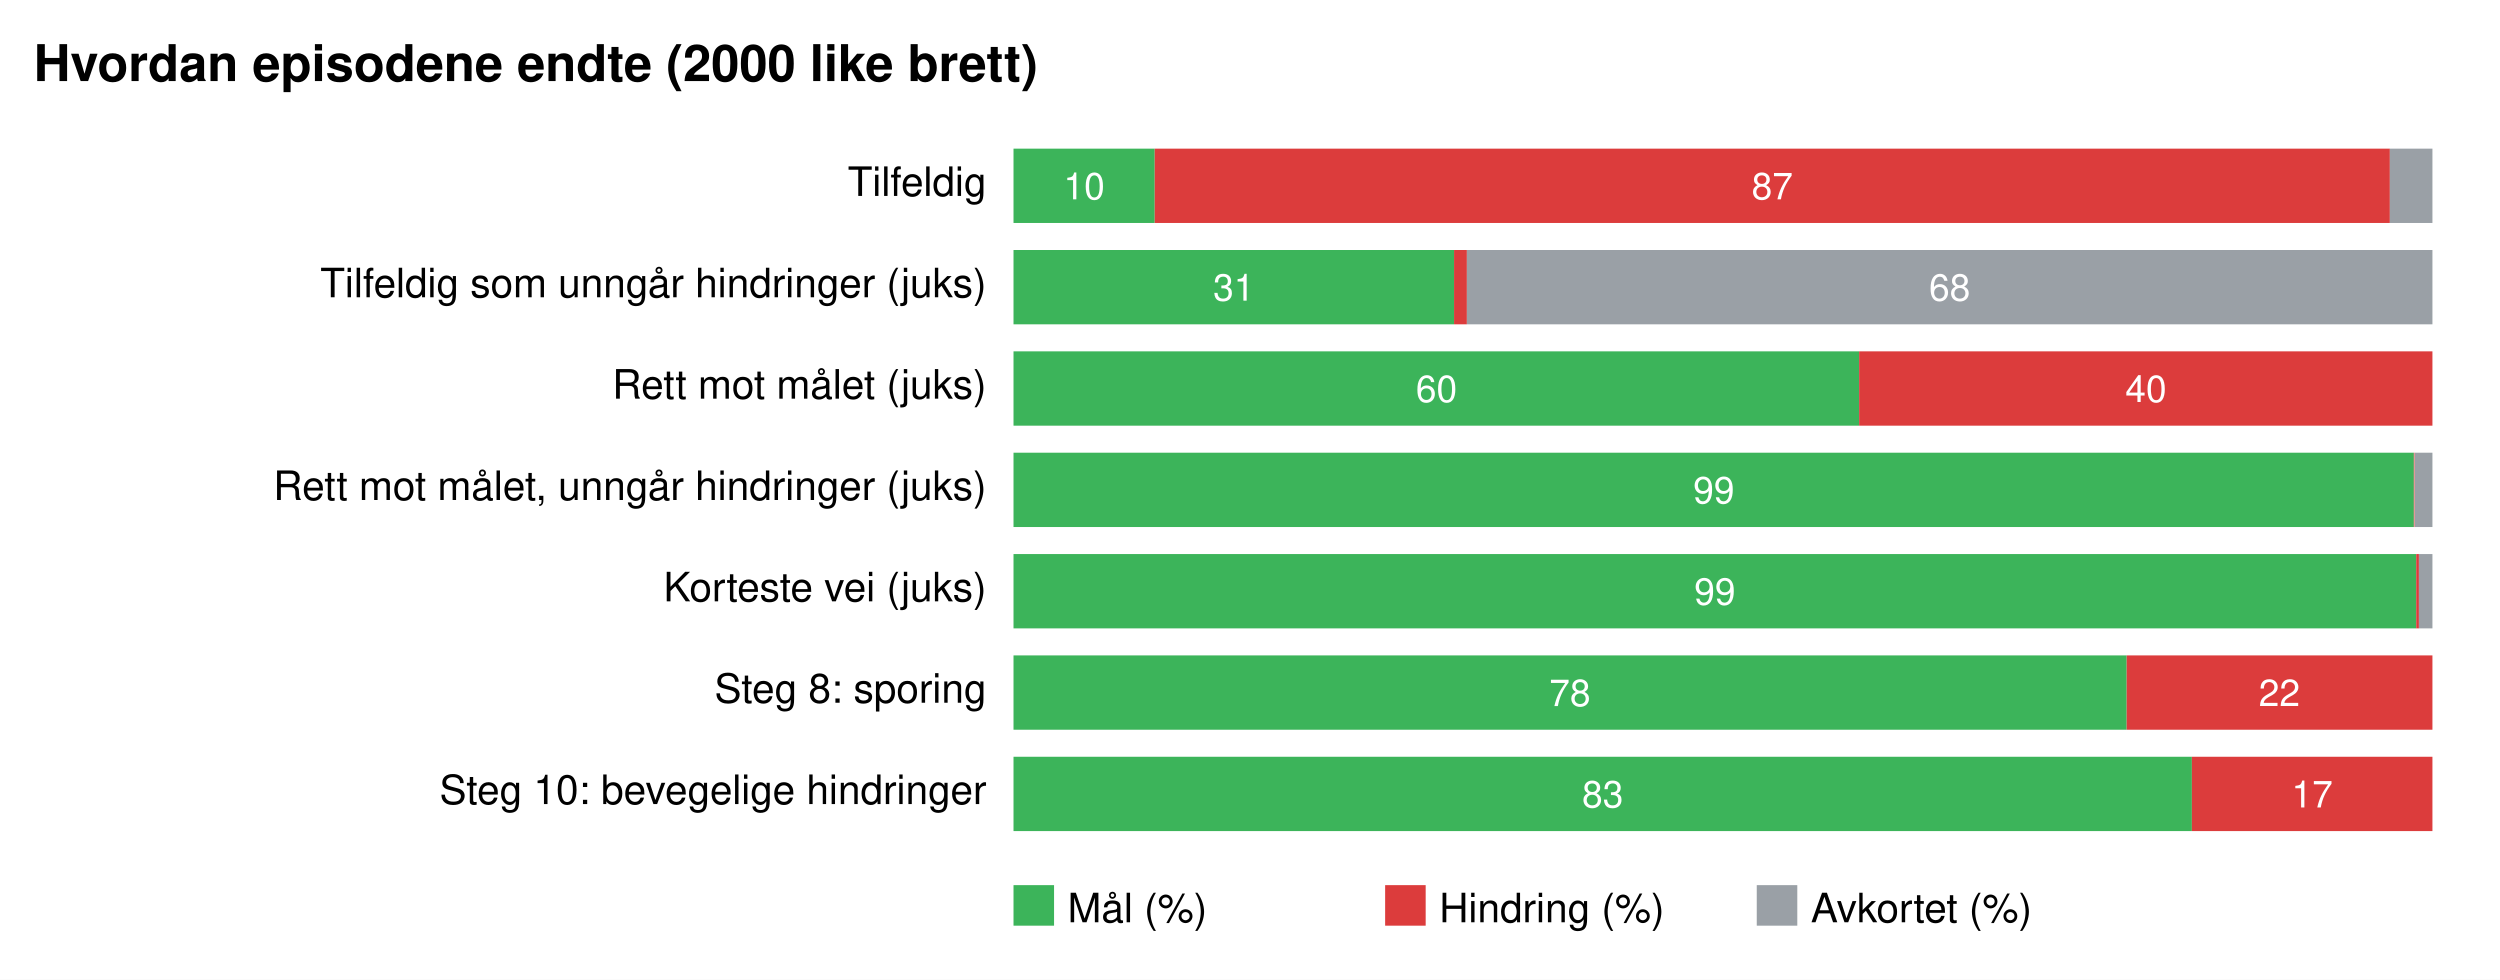
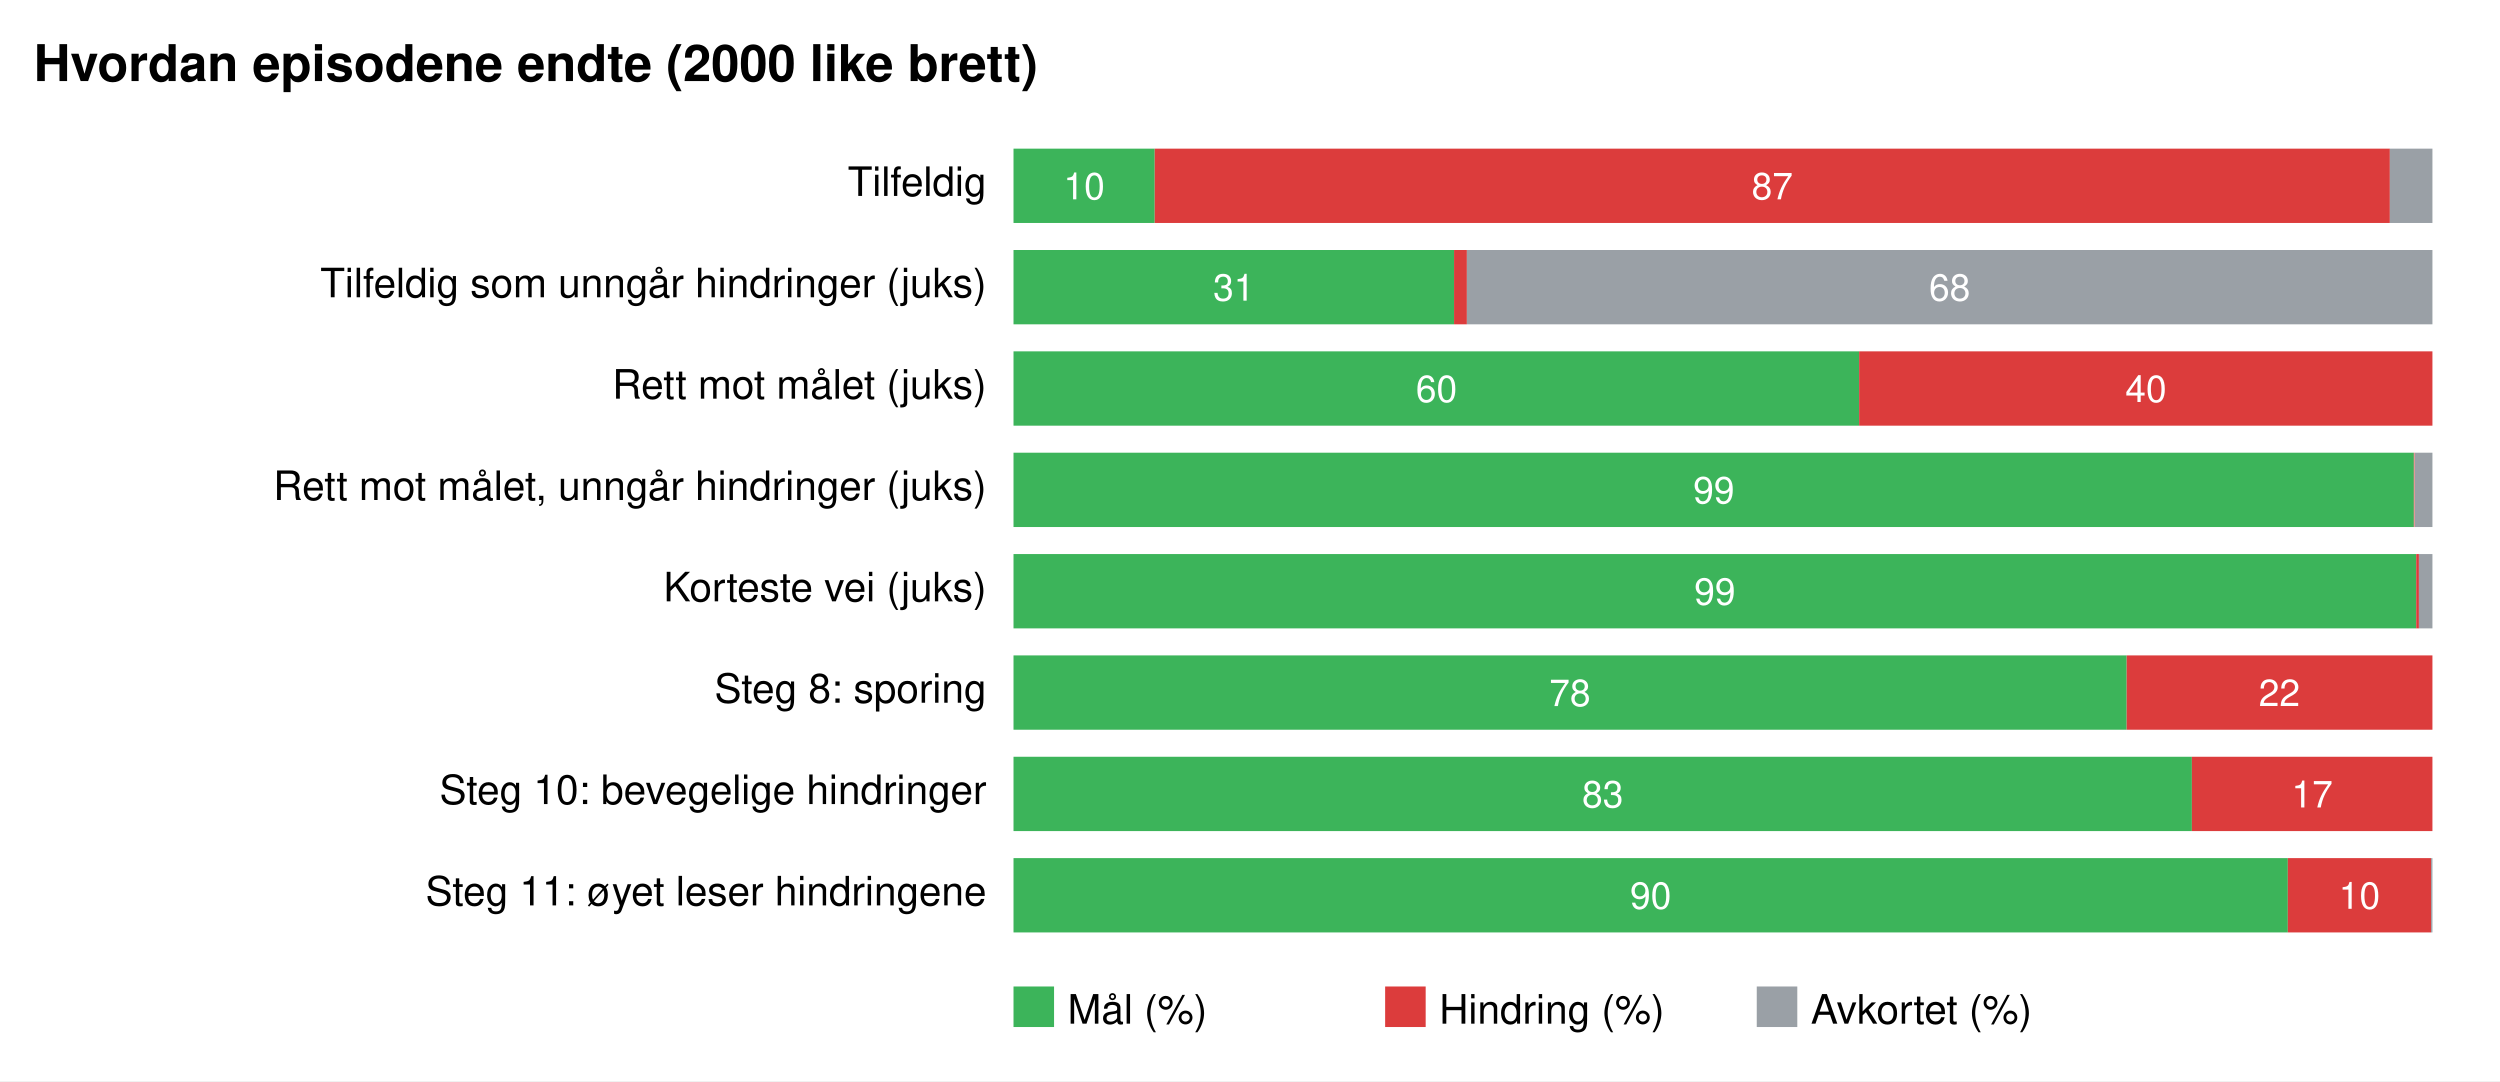
- <svg xmlns="http://www.w3.org/2000/svg" width="740" height="290" viewBox="0 0 740 290">
-   <rect width="740" height="290" fill="white" />
+ <svg xmlns="http://www.w3.org/2000/svg" width="740" height="320" viewBox="0 0 740 320">
+   <rect width="740" height="320" fill="white" />
  <text x="10" y="24" font-family="Helvetica, Arial, sans-serif" font-size="15" font-weight="bold">Hvordan episodene endte (2000 like brett)</text>
  <text x="292" y="58" font-family="Helvetica, Arial, sans-serif" font-size="12" text-anchor="end">Tilfeldig</text>
  <rect x="300.0" y="44" width="41.8" height="22" fill="#3cb45a" />
  <text x="320.9" y="59" font-family="Helvetica, Arial, sans-serif" font-size="11" fill="white" text-anchor="middle">10</text>
  <rect x="341.8" y="44" width="365.6" height="22" fill="#dc3c3c" />
  <text x="524.6" y="59" font-family="Helvetica, Arial, sans-serif" font-size="11" fill="white" text-anchor="middle">87</text>
  <rect x="707.4" y="44" width="12.6" height="22" fill="#9aa0a6" />
  <text x="292" y="88" font-family="Helvetica, Arial, sans-serif" font-size="12" text-anchor="end">Tilfeldig som unngår hindringer (juks)</text>
  <rect x="300.0" y="74" width="130.4" height="22" fill="#3cb45a" />
  <text x="365.2" y="89" font-family="Helvetica, Arial, sans-serif" font-size="11" fill="white" text-anchor="middle">31</text>
  <rect x="430.4" y="74" width="3.8" height="22" fill="#dc3c3c" />
  <rect x="434.2" y="74" width="285.8" height="22" fill="#9aa0a6" />
  <text x="577.1" y="89" font-family="Helvetica, Arial, sans-serif" font-size="11" fill="white" text-anchor="middle">68</text>
  <text x="292" y="118" font-family="Helvetica, Arial, sans-serif" font-size="12" text-anchor="end">Rett mot målet (juks)</text>
  <rect x="300.0" y="104" width="250.3" height="22" fill="#3cb45a" />
  <text x="425.2" y="119" font-family="Helvetica, Arial, sans-serif" font-size="11" fill="white" text-anchor="middle">60</text>
  <rect x="550.3" y="104" width="169.7" height="22" fill="#dc3c3c" />
  <text x="635.2" y="119" font-family="Helvetica, Arial, sans-serif" font-size="11" fill="white" text-anchor="middle">40</text>
  <rect x="720.0" y="104" width="0.0" height="22" fill="#9aa0a6" />
  <text x="292" y="148" font-family="Helvetica, Arial, sans-serif" font-size="12" text-anchor="end">Rett mot målet, unngår hindringer (juks)</text>
  <rect x="300.0" y="134" width="414.5" height="22" fill="#3cb45a" />
  <text x="507.3" y="149" font-family="Helvetica, Arial, sans-serif" font-size="11" fill="white" text-anchor="middle">99</text>
  <rect x="714.5" y="134" width="0.2" height="22" fill="#dc3c3c" />
  <rect x="714.8" y="134" width="5.2" height="22" fill="#9aa0a6" />
  <text x="292" y="178" font-family="Helvetica, Arial, sans-serif" font-size="12" text-anchor="end">Korteste vei (juks)</text>
  <rect x="300.0" y="164" width="415.2" height="22" fill="#3cb45a" />
  <text x="507.6" y="179" font-family="Helvetica, Arial, sans-serif" font-size="11" fill="white" text-anchor="middle">99</text>
  <rect x="715.2" y="164" width="0.8" height="22" fill="#dc3c3c" />
  <rect x="716.0" y="164" width="4.0" height="22" fill="#9aa0a6" />
  <text x="292" y="208" font-family="Helvetica, Arial, sans-serif" font-size="12" text-anchor="end">Steg 8: sporing</text>
  <rect x="300.0" y="194" width="329.5" height="22" fill="#3cb45a" />
  <text x="464.7" y="209" font-family="Helvetica, Arial, sans-serif" font-size="11" fill="white" text-anchor="middle">78</text>
  <rect x="629.5" y="194" width="90.5" height="22" fill="#dc3c3c" />
  <text x="674.7" y="209" font-family="Helvetica, Arial, sans-serif" font-size="11" fill="white" text-anchor="middle">22</text>
  <rect x="720.0" y="194" width="0.0" height="22" fill="#9aa0a6" />
  <text x="292" y="238" font-family="Helvetica, Arial, sans-serif" font-size="12" text-anchor="end">Steg 10: bevegelige hindringer</text>
  <rect x="300.0" y="224" width="348.8" height="22" fill="#3cb45a" />
  <text x="474.4" y="239" font-family="Helvetica, Arial, sans-serif" font-size="11" fill="white" text-anchor="middle">83</text>
  <rect x="648.8" y="224" width="71.2" height="22" fill="#dc3c3c" />
  <text x="684.4" y="239" font-family="Helvetica, Arial, sans-serif" font-size="11" fill="white" text-anchor="middle">17</text>
  <rect x="720.0" y="224" width="0.0" height="22" fill="#9aa0a6" />
-   <rect x="300" y="262" width="12" height="12" fill="#3cb45a" />
-   <text x="316" y="273" font-family="Helvetica, Arial, sans-serif" font-size="12">Mål (%)</text>
-   <rect x="410" y="262" width="12" height="12" fill="#dc3c3c" />
-   <text x="426" y="273" font-family="Helvetica, Arial, sans-serif" font-size="12">Hindring (%)</text>
-   <rect x="520" y="262" width="12" height="12" fill="#9aa0a6" />
-   <text x="536" y="273" font-family="Helvetica, Arial, sans-serif" font-size="12">Avkortet (%)</text>
+   <text x="292" y="268" font-family="Helvetica, Arial, sans-serif" font-size="12" text-anchor="end">Steg 11: øyet leser hindringene</text>
+   <rect x="300.0" y="254" width="377.2" height="22" fill="#3cb45a" />
+   <text x="488.6" y="269" font-family="Helvetica, Arial, sans-serif" font-size="11" fill="white" text-anchor="middle">90</text>
+   <rect x="677.2" y="254" width="42.4" height="22" fill="#dc3c3c" />
+   <text x="698.4" y="269" font-family="Helvetica, Arial, sans-serif" font-size="11" fill="white" text-anchor="middle">10</text>
+   <rect x="719.6" y="254" width="0.4" height="22" fill="#9aa0a6" />
+   <rect x="300" y="292" width="12" height="12" fill="#3cb45a" />
+   <text x="316" y="303" font-family="Helvetica, Arial, sans-serif" font-size="12">Mål (%)</text>
+   <rect x="410" y="292" width="12" height="12" fill="#dc3c3c" />
+   <text x="426" y="303" font-family="Helvetica, Arial, sans-serif" font-size="12">Hindring (%)</text>
+   <rect x="520" y="292" width="12" height="12" fill="#9aa0a6" />
+   <text x="536" y="303" font-family="Helvetica, Arial, sans-serif" font-size="12">Avkortet (%)</text>
</svg>
